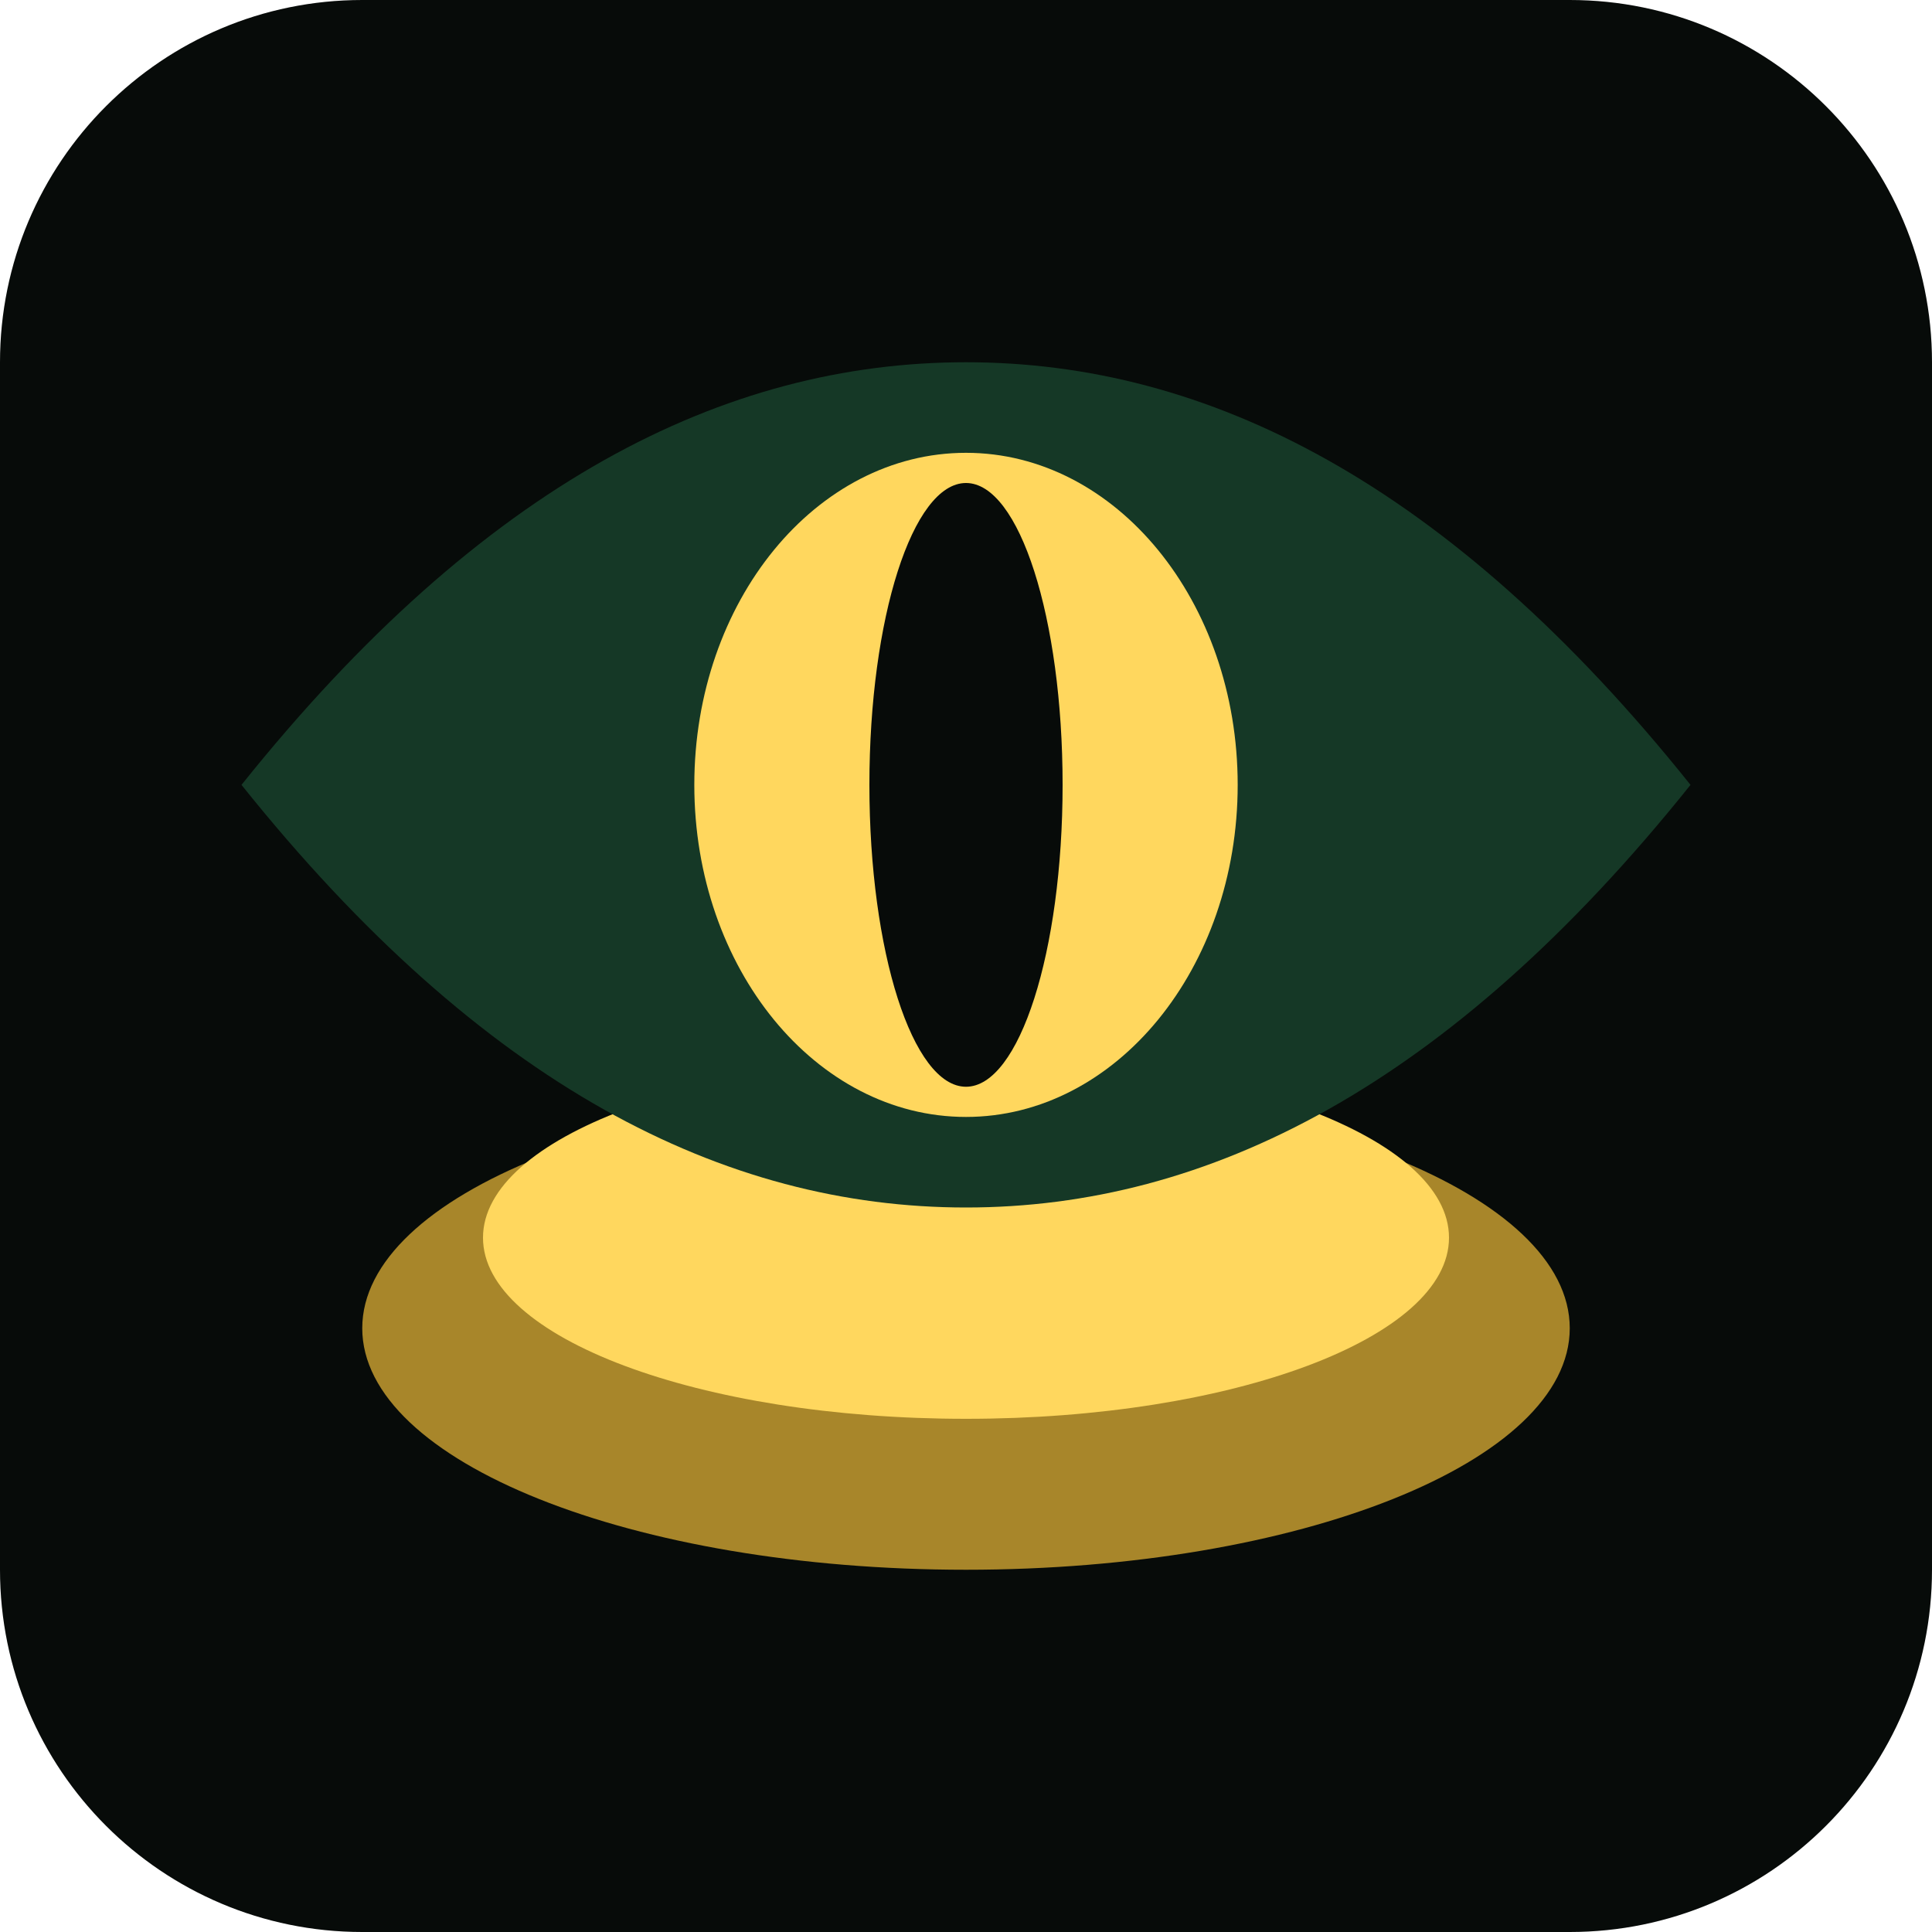
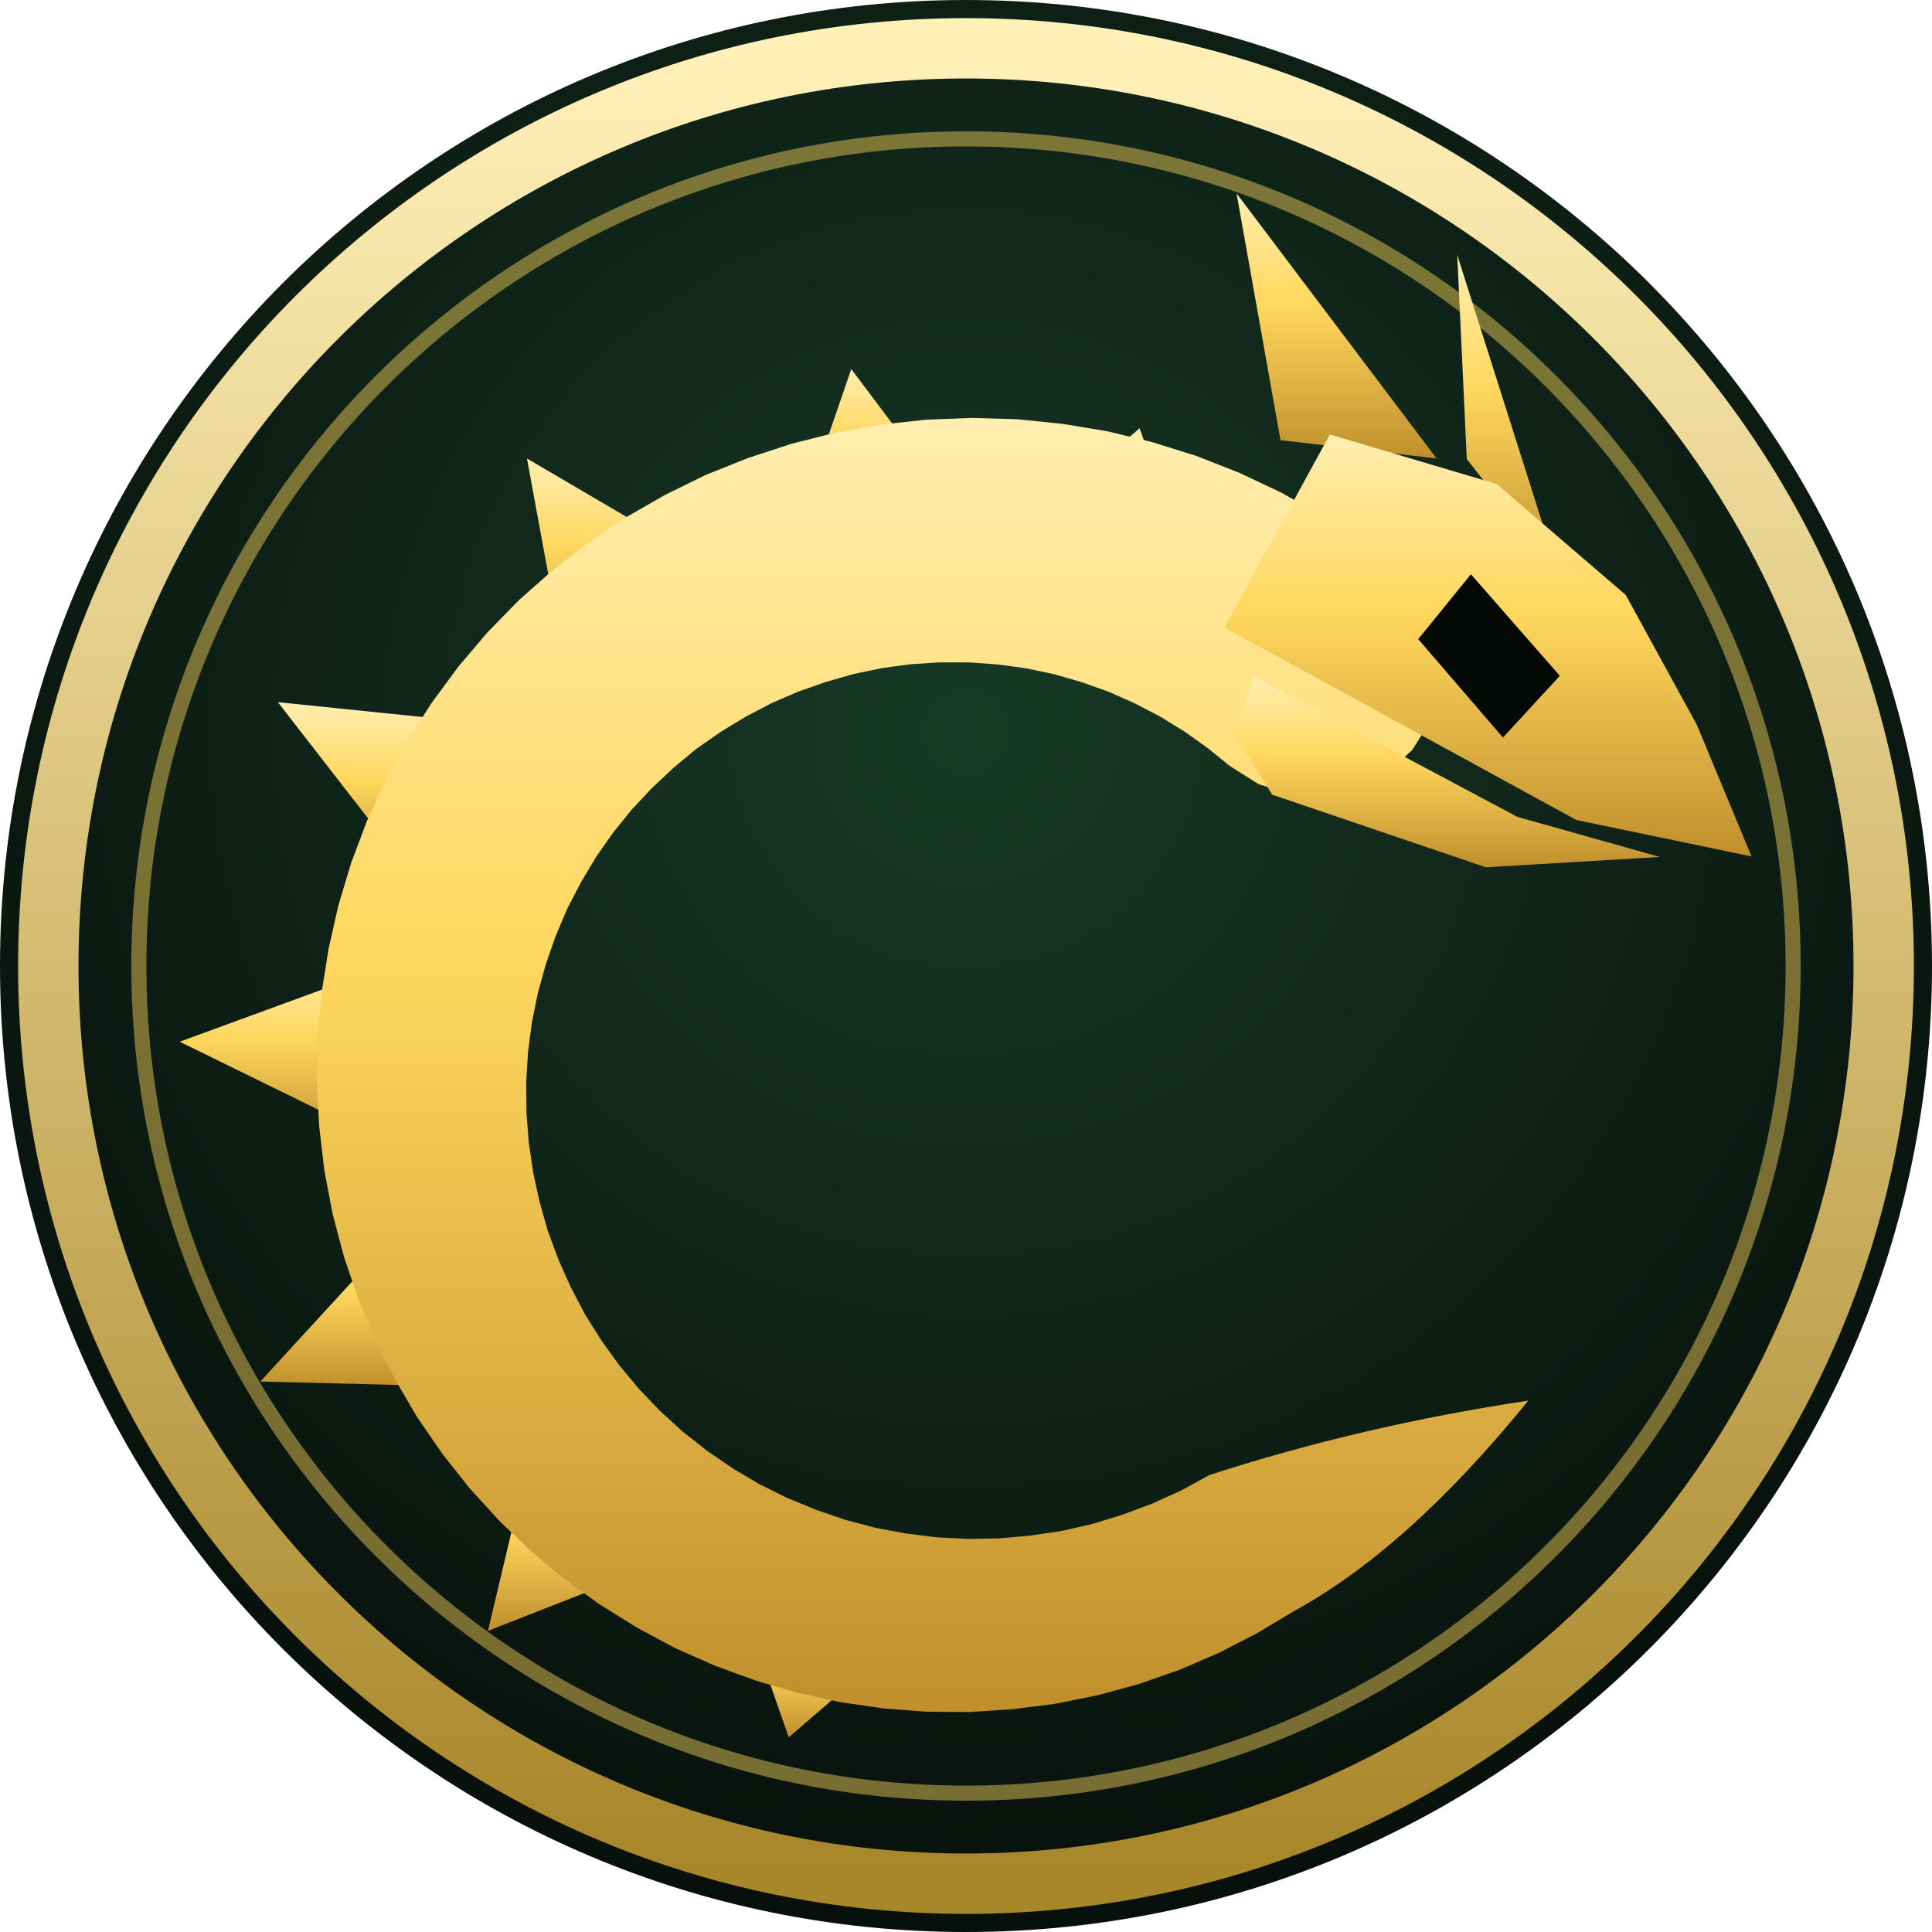
- <svg xmlns="http://www.w3.org/2000/svg" viewBox="0 0 32 32">
-   <rect width="32" height="32" rx="6" fill="#070b09" />
-   <ellipse cx="16" cy="22" rx="10" ry="4" fill="#a8862a" />
-   <ellipse cx="16" cy="20.5" rx="8" ry="3" fill="#ffd75e" />
-   <path d="M4 13c4-5 8-7 12-7s8 2 12 7c-4 5-8 7-12 7S8 18 4 13z" fill="#153826" />
-   <ellipse cx="16" cy="13" rx="4.5" ry="5.5" fill="#ffd75e" />
-   <ellipse cx="16" cy="13" rx="1.6" ry="5" fill="#070b09" />
+ <svg xmlns="http://www.w3.org/2000/svg" viewBox="0 0 64 64" width="512" height="512">
+   <defs>
+     <linearGradient id="seal-goldF" x1="0" y1="0" x2="0" y2="1">
+       <stop offset="0%" stop-color="#ffeeb0" />
+       <stop offset="42%" stop-color="#ffd75e" />
+       <stop offset="100%" stop-color="#c08f2c" />
+     </linearGradient>
+     <radialGradient id="seal-deepF" cx="50%" cy="38%" r="70%">
+       <stop offset="0%" stop-color="#183a27" />
+       <stop offset="100%" stop-color="#050a07" />
+     </radialGradient>
+     <linearGradient id="seal-goldStroke" x1="0" y1="0" x2="0" y2="1">
+       <stop offset="0%" stop-color="#fff0b8" />
+       <stop offset="100%" stop-color="#a8862a" />
+     </linearGradient>
+   </defs>
+   <circle cx="32" cy="32" r="32" fill="url(#seal-deepF)" />
+   <circle cx="32" cy="32" r="30.4" fill="none" stroke="url(#seal-goldStroke)" stroke-width="2" />
+   <circle cx="32" cy="32" r="27.4" fill="none" stroke="#ffd75e" stroke-width="0.5" opacity=".45" />
+   <g transform="translate(32,32) scale(0.856) translate(-32.07,-27.48)">
+     <g fill="url(#seal-goldF)">
+       <path d="M23.53 52.51 L25.21 57.33 L29.08 53.99 Z" />
+       <path d="M15.16 46.51 L13.57 53.21 L19.97 50.7 Z" />
+       <path d="M10.4 37.42 L4.76 43.56 L13.1 43.77 Z" />
+       <path d="M10.22 27.27 L1.64 30.41 L9.84 34.43 Z" />
+       <path d="M14.49 18.2 L5.44 17.27 L11.02 24.46 Z" />
+       <path d="M22.19 12.01 L15.08 7.84 L16.57 15.95 Z" />
+       <path d="M31.69 9.78 L27.63 4.38 L25.43 10.77 Z" />
+       <path d="M40.47 11.49 L38.79 6.67 L34.92 10.01 Z" />
+     </g>
+     <path fill="url(#seal-goldF)" d="M48.71 12.08 L47.29 11 L45.8 10.02 L44.25 9.15 L42.64 8.39 L40.98 7.74 L39.29 7.21 L37.56 6.79 L35.81 6.5 L34.05 6.32 L32.28 6.27 L30.51 6.34 L28.76 6.53 L27.02 6.84 L25.32 7.27 L23.64 7.82 L22.01 8.47 L20.44 9.24 L18.92 10.11 L17.46 11.09 L16.08 12.16 L14.77 13.32 L13.55 14.57 L12.42 15.9 L11.39 17.3 L10.45 18.76 L9.62 20.29 L8.89 21.86 L8.28 23.48 L7.78 25.14 L7.4 26.83 L7.13 28.53 L6.98 30.25 L6.95 31.97 L7.04 33.69 L7.24 35.4 L7.56 37.08 L8 38.74 L8.55 40.36 L9.2 41.94 L9.97 43.47 L10.83 44.94 L11.8 46.35 L12.85 47.68 L14 48.94 L15.22 50.11 L16.52 51.2 L17.9 52.19 L19.33 53.08 L20.82 53.88 L22.36 54.56 L23.95 55.14 L25.56 55.61 L27.21 55.97 L28.87 56.21 L30.54 56.34 L32.21 56.35 L33.88 56.24 L35.54 56.03 L37.17 55.7 L38.78 55.26 L40.35 54.71 L41.88 54.05 L43.35 53.29 L44.77 52.44 Q49.17 50.04 53.83 44.3 Q47.37 45.27 41.49 47.18 L40.41 47.77 L39.29 48.28 L38.14 48.71 L36.97 49.07 L35.78 49.34 L34.58 49.52 L33.37 49.63 L32.15 49.65 L30.94 49.59 L29.74 49.44 L28.56 49.22 L27.39 48.91 L26.25 48.52 L25.14 48.06 L24.07 47.53 L23.04 46.92 L22.05 46.24 L21.11 45.5 L20.23 44.7 L19.41 43.84 L18.65 42.93 L17.96 41.97 L17.33 40.97 L16.78 39.92 L16.3 38.85 L15.89 37.74 L15.57 36.62 L15.32 35.47 L15.15 34.31 L15.06 33.15 L15.05 31.98 L15.12 30.82 L15.27 29.67 L15.5 28.53 L15.81 27.41 L16.19 26.32 L16.64 25.26 L17.17 24.24 L17.76 23.25 L18.42 22.31 L19.14 21.42 L19.92 20.59 L20.75 19.81 L21.63 19.08 L22.56 18.43 L23.53 17.84 L24.54 17.31 L25.58 16.86 L26.64 16.49 L27.72 16.18 L28.83 15.95 L29.94 15.8 L31.06 15.73 L32.18 15.73 L33.29 15.81 L34.4 15.96 L35.49 16.19 L36.56 16.5 L37.6 16.87 L38.61 17.32 L39.59 17.83 L40.53 18.41 L41.43 19.05 L42.28 19.74 L43.39 20.44 L44.63 20.84 L45.93 20.89 L47.21 20.61 L48.37 20.01 L49.33 19.13 L50.03 18.03 L50.42 16.78 L50.48 15.48 L50.2 14.2 L49.59 13.05 Z" />
+     <path d="M44.24 7.13 L42.54 -2.42 L50.28 7.84 Z" fill="url(#seal-goldF)" />
+     <path d="M51.45 7.86 L51.08 -0.04 L55.05 12.47 Z" fill="url(#seal-goldF)" />
+     <path d="M46.15 6.91 L52.61 8.83 L57.6 13.12 L60.35 18.14 L62.47 23.24 L55.69 21.83 L42.07 14.38 Z" fill="url(#seal-goldF)" />
+     <path d="M43.23 16.29 L53.41 21.71 L58.92 23.26 L52.19 23.66 L43.92 20.85 L42.44 18.5 Z" fill="url(#seal-goldF)" />
+     <path d="M51.61 12.32 L55.05 16.25 L52.85 18.64 L49.57 14.83 Z" fill="#050a07" />
+   </g>
</svg>
